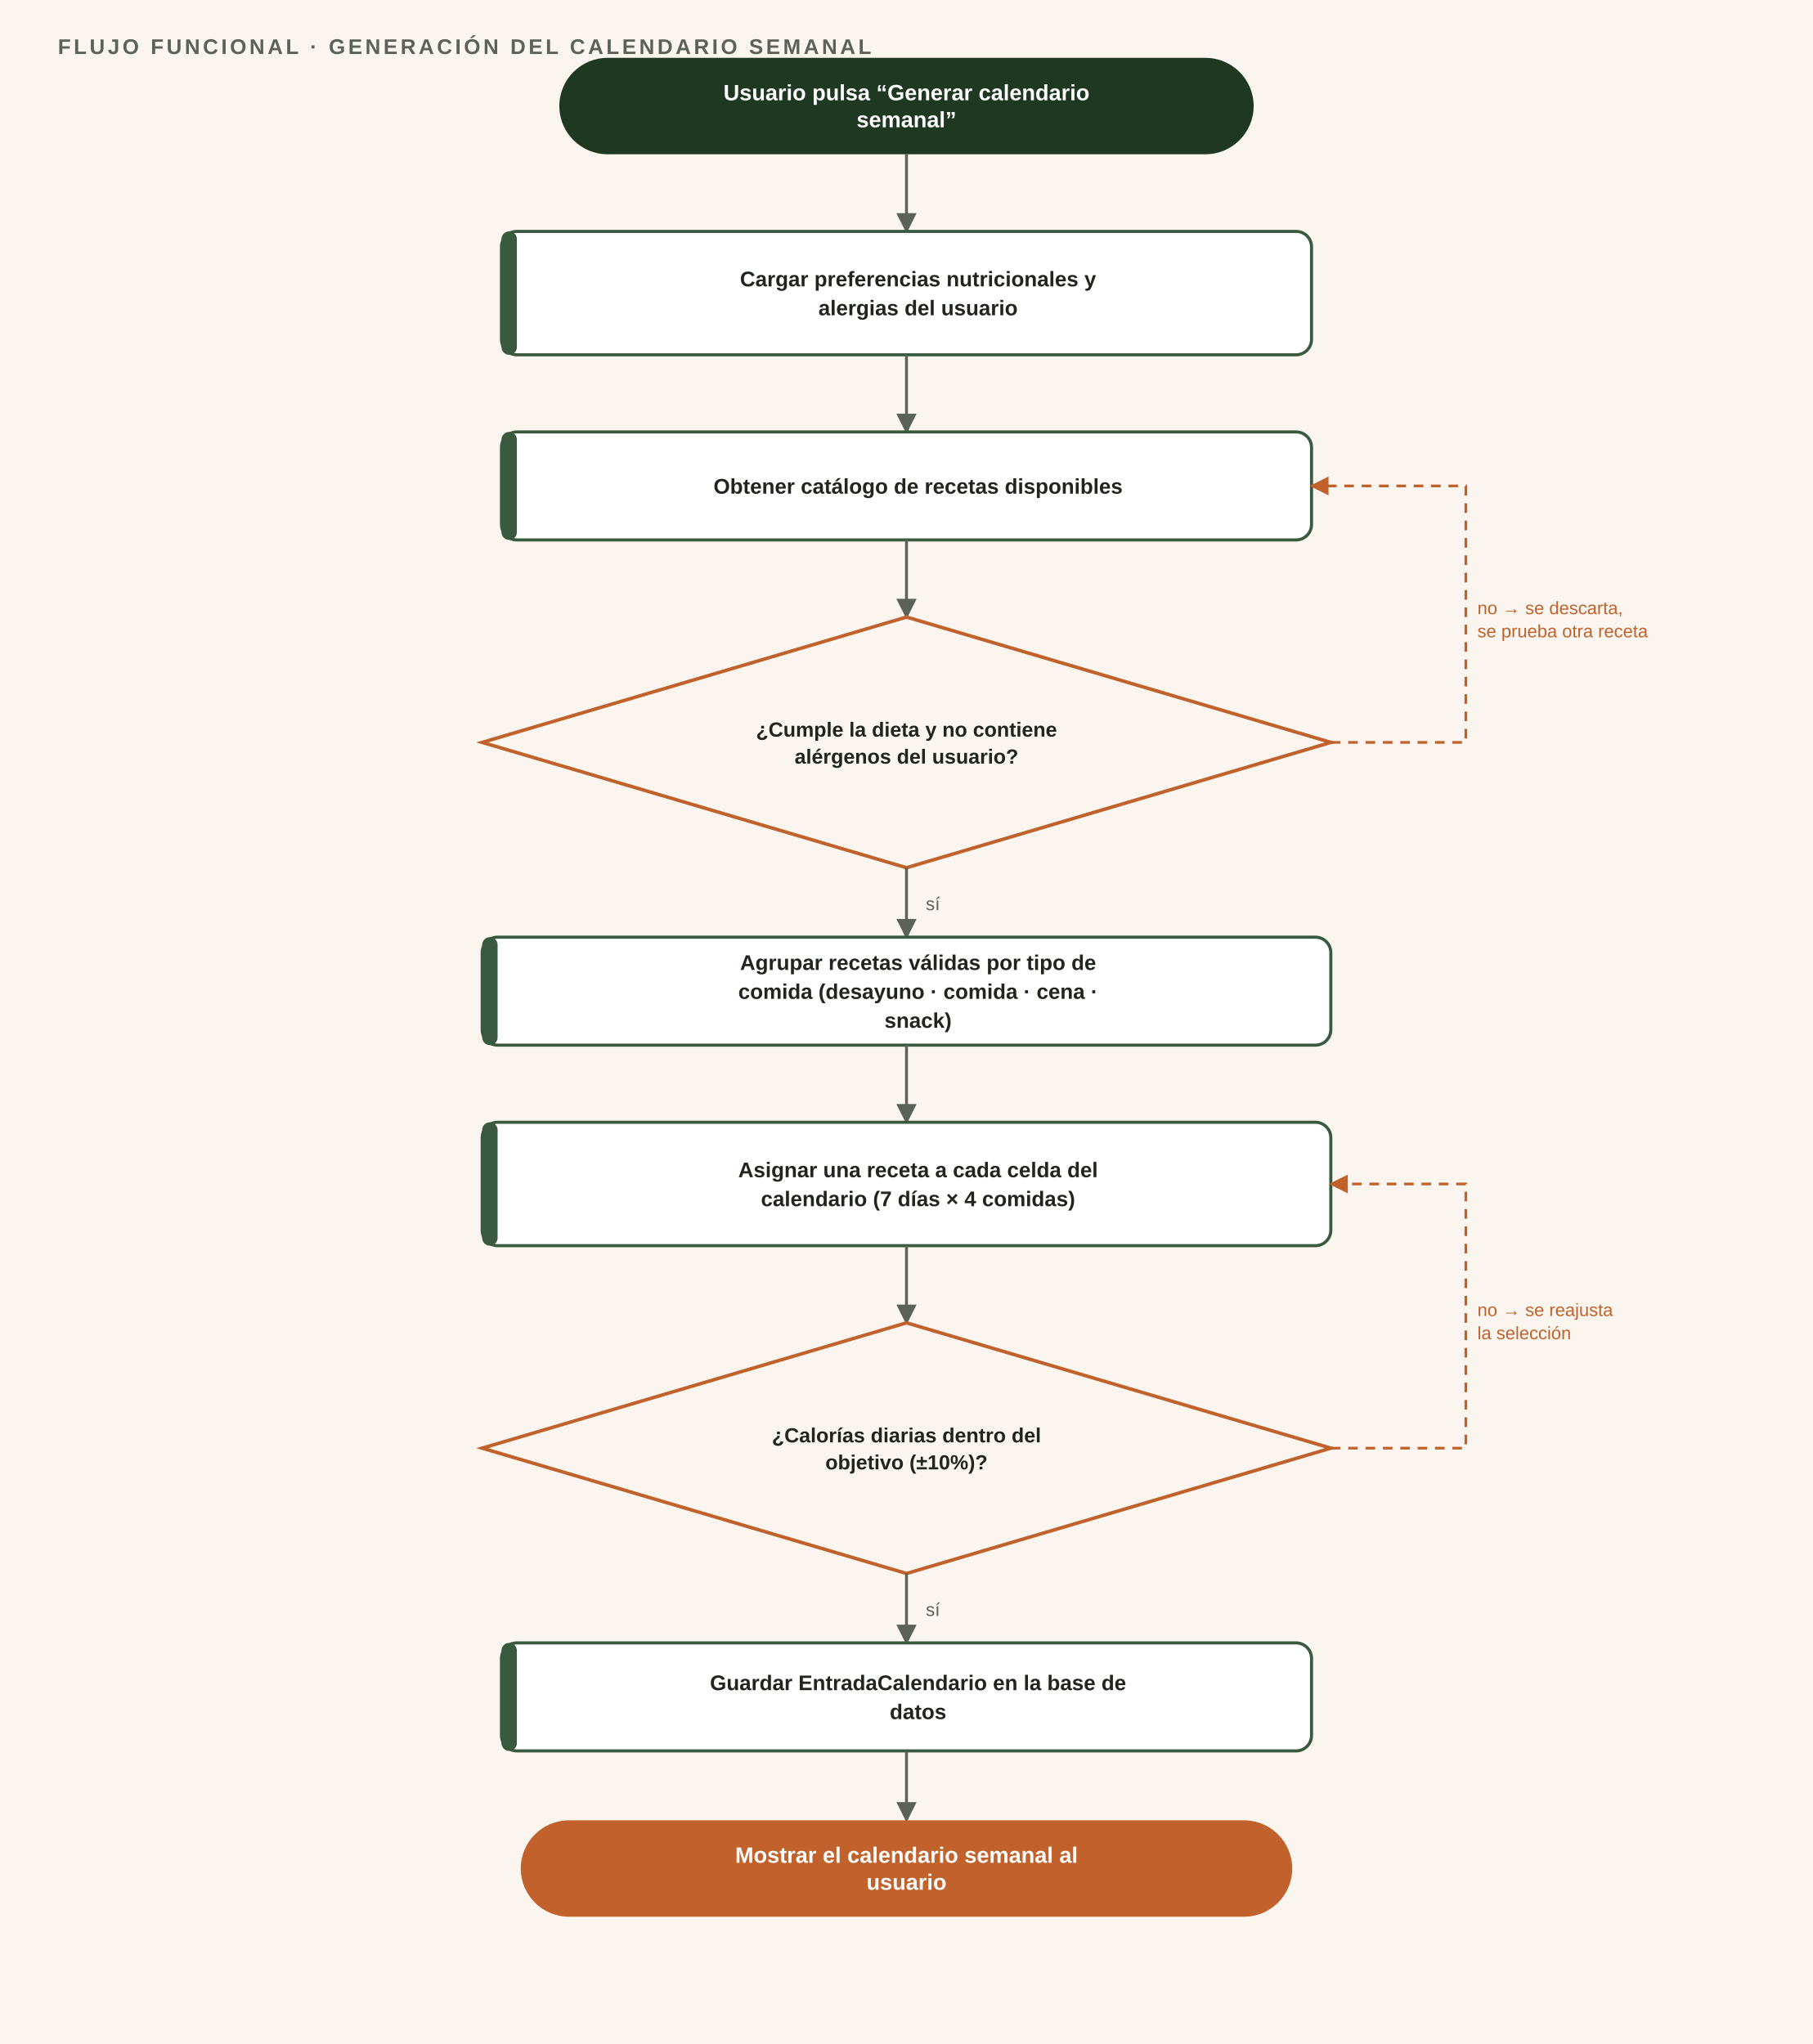
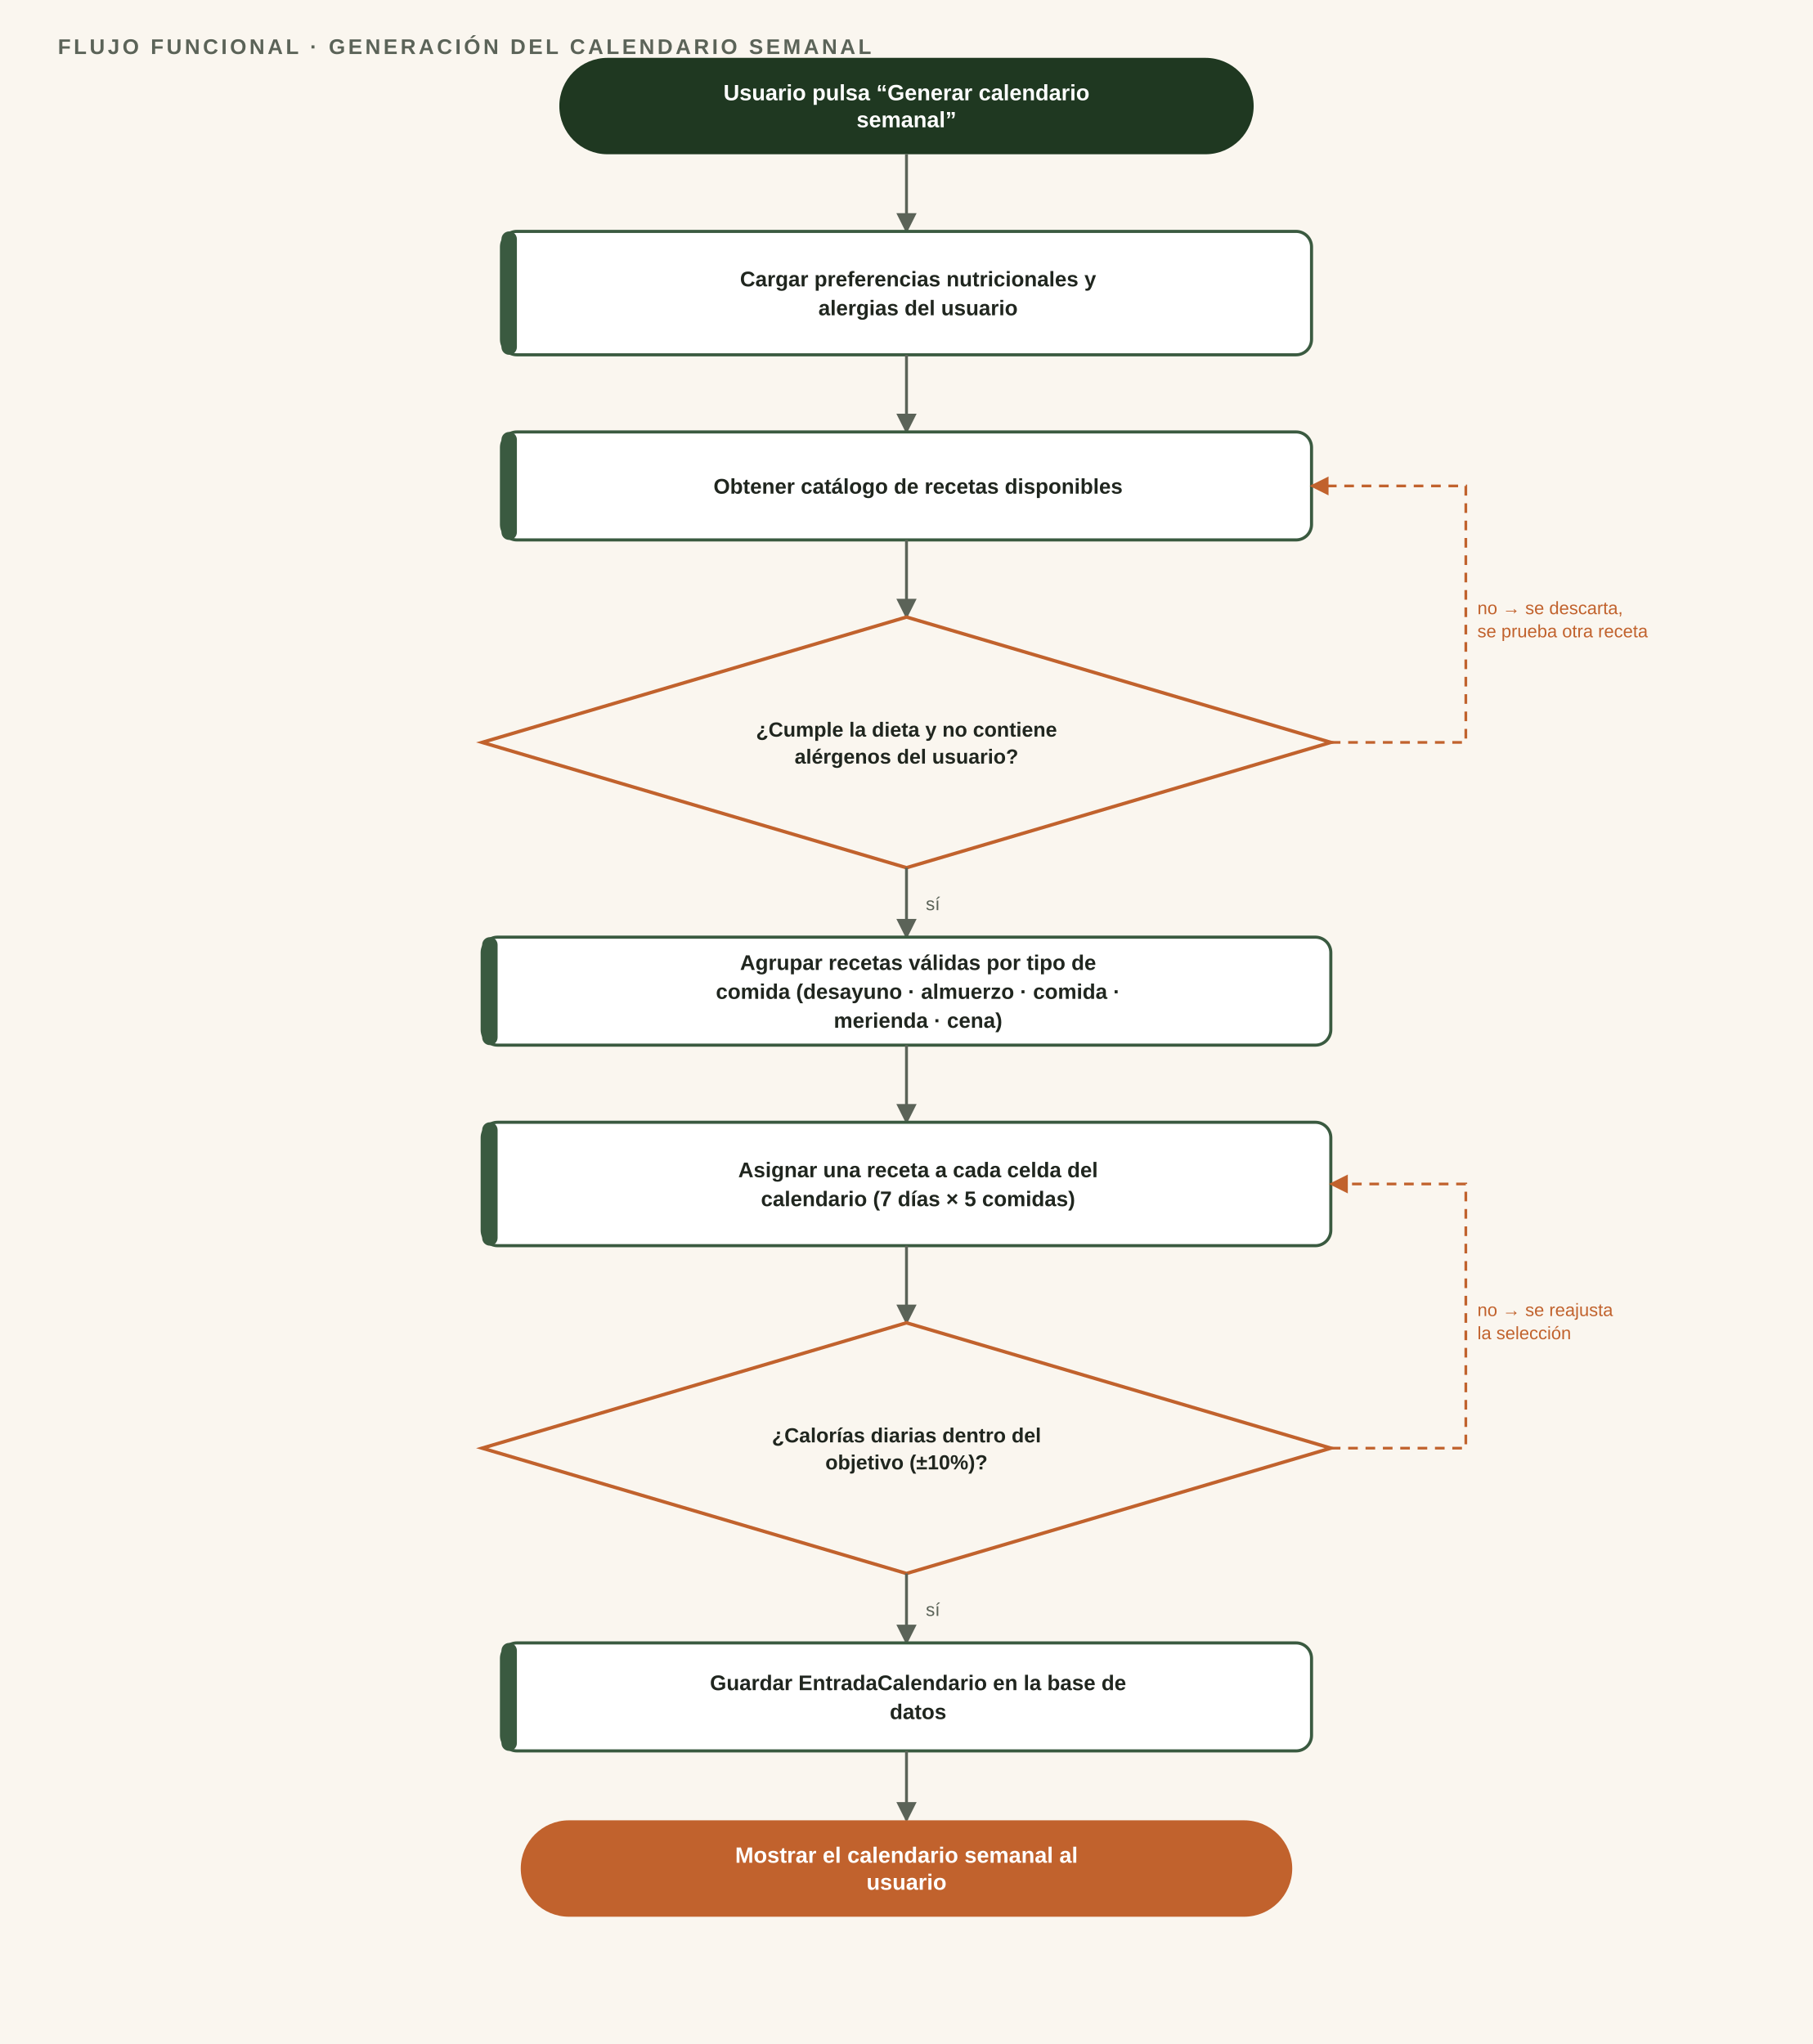
<svg xmlns="http://www.w3.org/2000/svg" viewBox="0 0 940 1060" width="100%" font-family="'Liberation Sans','Arial',sans-serif">
  <rect x="0" y="0" width="940" height="1060" fill="#faf6ef" />
  <defs>
    <marker id="arrow" viewBox="0 0 10 10" refX="9" refY="5" markerWidth="7" markerHeight="7" orient="auto-start-reverse">
      <path d="M0,0 L10,5 L0,10 z" fill="#5b6358" />
    </marker>
    <marker id="arrowT" viewBox="0 0 10 10" refX="9" refY="5" markerWidth="7" markerHeight="7" orient="auto-start-reverse">
      <path d="M0,0 L10,5 L0,10 z" fill="#c1622d" />
    </marker>
  </defs>
  <text x="30" y="28" font-size="11" font-weight="700" letter-spacing="1.5" fill="#5b6358">FLUJO FUNCIONAL · GENERACIÓN DEL CALENDARIO SEMANAL</text>
  <rect x="290.0" y="30" width="360" height="50" rx="25.0" fill="#1f3821" />
  <text x="470" y="52.0" text-anchor="middle" font-size="11.5" font-weight="700" fill="white">Usuario pulsa “Generar calendario</text>
  <text x="470" y="66.0" text-anchor="middle" font-size="11.5" font-weight="700" fill="white">semanal”</text>
  <line x1="470" y1="80" x2="470" y2="120" stroke="#5b6358" stroke-width="1.5" marker-end="url(#arrow)" />
  <rect x="260.0" y="120" width="420" height="64" rx="8" fill="#ffffff" stroke="#3a5a40" stroke-width="1.6" />
  <rect x="260.0" y="120" width="8" height="64" rx="4" fill="#3a5a40" />
  <text x="476" y="148.5" text-anchor="middle" font-size="11" font-weight="600" fill="#20261f">Cargar preferencias nutricionales y</text>
  <text x="476" y="163.5" text-anchor="middle" font-size="11" font-weight="600" fill="#20261f">alergias del usuario</text>
  <line x1="470" y1="184" x2="470" y2="224" stroke="#5b6358" stroke-width="1.5" marker-end="url(#arrow)" />
  <rect x="260.0" y="224" width="420" height="56" rx="8" fill="#ffffff" stroke="#3a5a40" stroke-width="1.6" />
  <rect x="260.0" y="224" width="8" height="56" rx="4" fill="#3a5a40" />
  <text x="476" y="256.0" text-anchor="middle" font-size="11" font-weight="600" fill="#20261f">Obtener catálogo de recetas disponibles</text>
  <line x1="470" y1="280" x2="470" y2="320" stroke="#5b6358" stroke-width="1.5" marker-end="url(#arrow)" />
  <polygon points="470,320 690.0,385.0 470,450 250.0,385.0" fill="#faf6ef" stroke="#c1622d" stroke-width="1.8" />
  <text x="470" y="382.0" text-anchor="middle" font-size="10.6" font-weight="700" fill="#20261f">¿Cumple la dieta y no contiene</text>
  <text x="470" y="396.0" text-anchor="middle" font-size="10.6" font-weight="700" fill="#20261f">alérgenos del usuario?</text>
  <line x1="470" y1="450" x2="470" y2="486" stroke="#5b6358" stroke-width="1.5" marker-end="url(#arrow)" />
  <text x="480" y="472.0" font-size="9.5" fill="#5b6358">sí</text>
  <path d="M690.0 385.0 H760.0 V252 H680" fill="none" stroke="#c1622d" stroke-width="1.4" stroke-dasharray="5 4" marker-end="url(#arrowT)" />
  <text x="766.0" y="318.5" font-size="9.3" fill="#c1622d">no → se descarta,<tspan x="766.0" dy="12">se prueba otra receta</tspan>
  </text>
  <rect x="250.0" y="486" width="440" height="56" rx="8" fill="#ffffff" stroke="#3a5a40" stroke-width="1.6" />
  <rect x="250.0" y="486" width="8" height="56" rx="4" fill="#3a5a40" />
  <text x="476" y="503.0" text-anchor="middle" font-size="11" font-weight="600" fill="#20261f">Agrupar recetas válidas por tipo de</text>
-   <text x="476" y="518.0" text-anchor="middle" font-size="11" font-weight="600" fill="#20261f">comida (desayuno · comida · cena ·</text>
-   <text x="476" y="533.0" text-anchor="middle" font-size="11" font-weight="600" fill="#20261f">snack)</text>
+   <text x="476" y="518.0" text-anchor="middle" font-size="11" font-weight="600" fill="#20261f">comida (desayuno · almuerzo · comida ·</text>
+   <text x="476" y="533.0" text-anchor="middle" font-size="11" font-weight="600" fill="#20261f">merienda · cena)</text>
  <line x1="470" y1="542" x2="470" y2="582" stroke="#5b6358" stroke-width="1.5" marker-end="url(#arrow)" />
  <rect x="250.0" y="582" width="440" height="64" rx="8" fill="#ffffff" stroke="#3a5a40" stroke-width="1.6" />
  <rect x="250.0" y="582" width="8" height="64" rx="4" fill="#3a5a40" />
  <text x="476" y="610.5" text-anchor="middle" font-size="11" font-weight="600" fill="#20261f">Asignar una receta a cada celda del</text>
-   <text x="476" y="625.5" text-anchor="middle" font-size="11" font-weight="600" fill="#20261f">calendario (7 días × 4 comidas)</text>
+   <text x="476" y="625.5" text-anchor="middle" font-size="11" font-weight="600" fill="#20261f">calendario (7 días × 5 comidas)</text>
  <line x1="470" y1="646" x2="470" y2="686" stroke="#5b6358" stroke-width="1.5" marker-end="url(#arrow)" />
  <polygon points="470,686 690.0,751.0 470,816 250.0,751.0" fill="#faf6ef" stroke="#c1622d" stroke-width="1.8" />
  <text x="470" y="748.0" text-anchor="middle" font-size="10.6" font-weight="700" fill="#20261f">¿Calorías diarias dentro del</text>
  <text x="470" y="762.0" text-anchor="middle" font-size="10.6" font-weight="700" fill="#20261f">objetivo (±10%)?</text>
  <line x1="470" y1="816" x2="470" y2="852" stroke="#5b6358" stroke-width="1.5" marker-end="url(#arrow)" />
  <text x="480" y="838.0" font-size="9.5" fill="#5b6358">sí</text>
  <path d="M690.0 751.0 H760.0 V614 H690" fill="none" stroke="#c1622d" stroke-width="1.4" stroke-dasharray="5 4" marker-end="url(#arrowT)" />
  <text x="766.0" y="682.5" font-size="9.3" fill="#c1622d">no → se reajusta<tspan x="766.0" dy="12">la selección</tspan>
  </text>
  <rect x="260.0" y="852" width="420" height="56" rx="8" fill="#ffffff" stroke="#3a5a40" stroke-width="1.6" />
  <rect x="260.0" y="852" width="8" height="56" rx="4" fill="#3a5a40" />
  <text x="476" y="876.5" text-anchor="middle" font-size="11" font-weight="600" fill="#20261f">Guardar EntradaCalendario en la base de</text>
  <text x="476" y="891.5" text-anchor="middle" font-size="11" font-weight="600" fill="#20261f">datos</text>
  <line x1="470" y1="908" x2="470" y2="944" stroke="#5b6358" stroke-width="1.5" marker-end="url(#arrow)" />
  <rect x="270.0" y="944" width="400" height="50" rx="25.0" fill="#c1622d" />
  <text x="470" y="966.0" text-anchor="middle" font-size="11.5" font-weight="700" fill="white">Mostrar el calendario semanal al</text>
  <text x="470" y="980.0" text-anchor="middle" font-size="11.5" font-weight="700" fill="white">usuario</text>
</svg>
